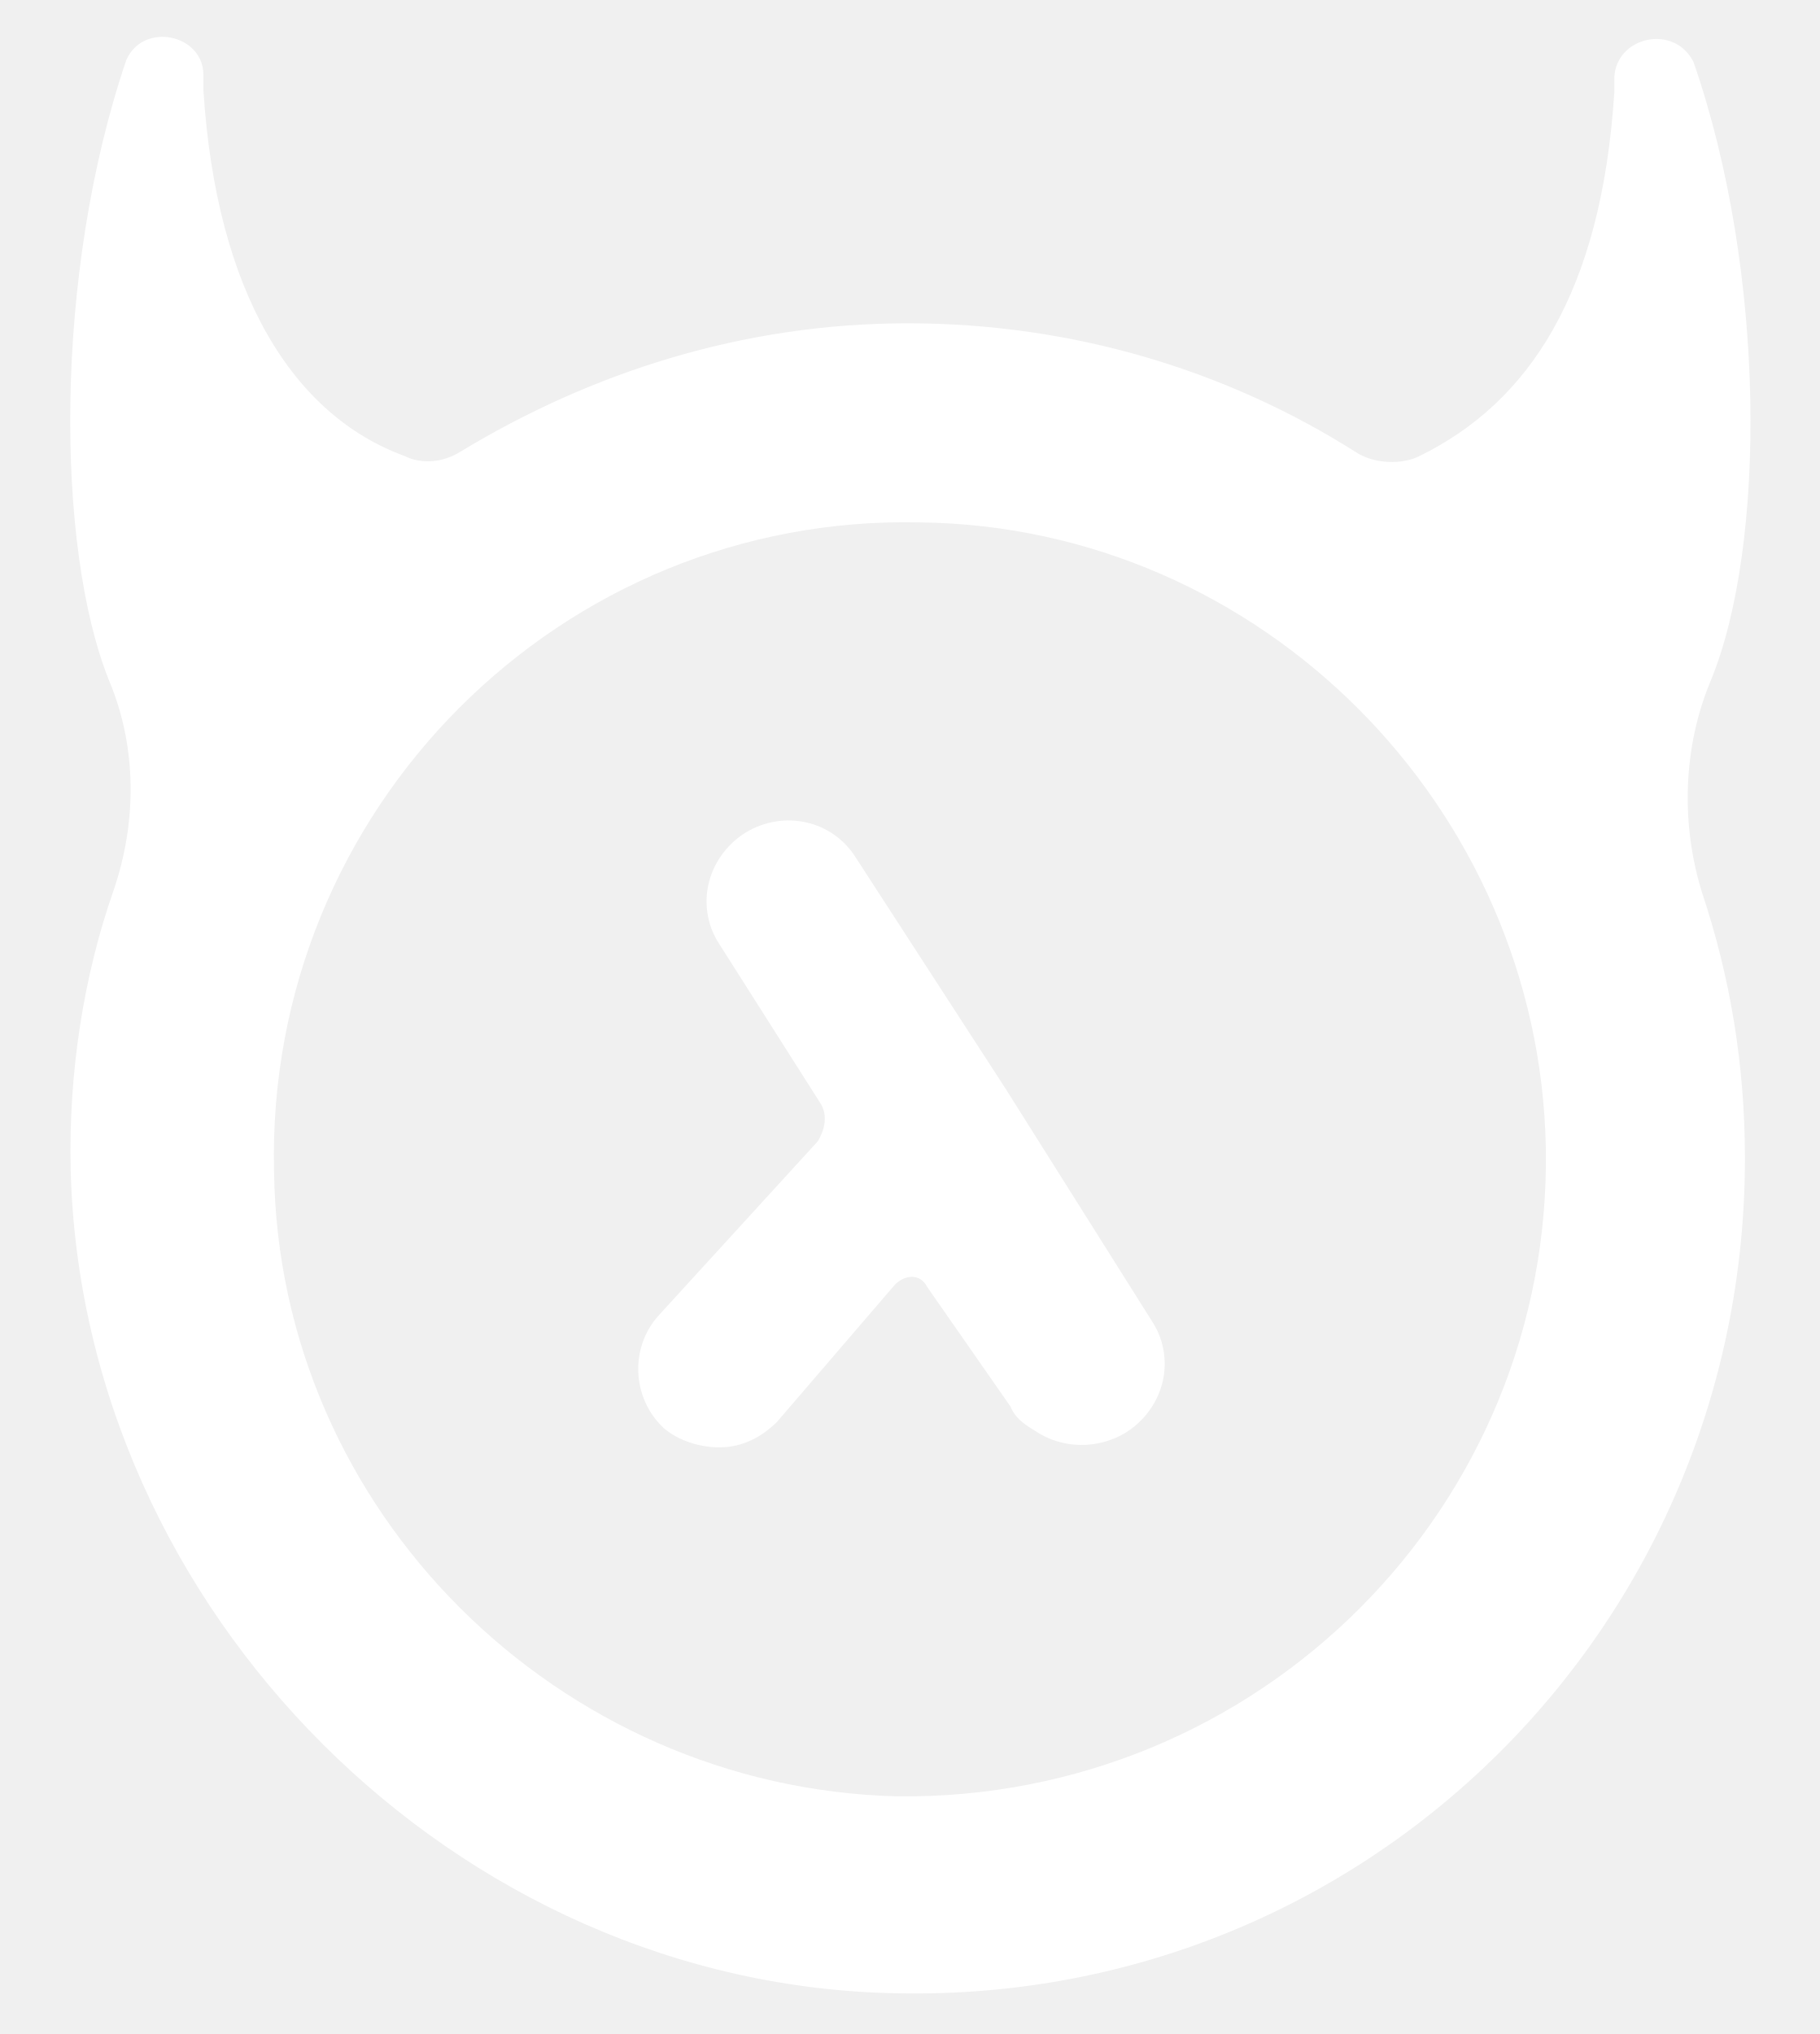
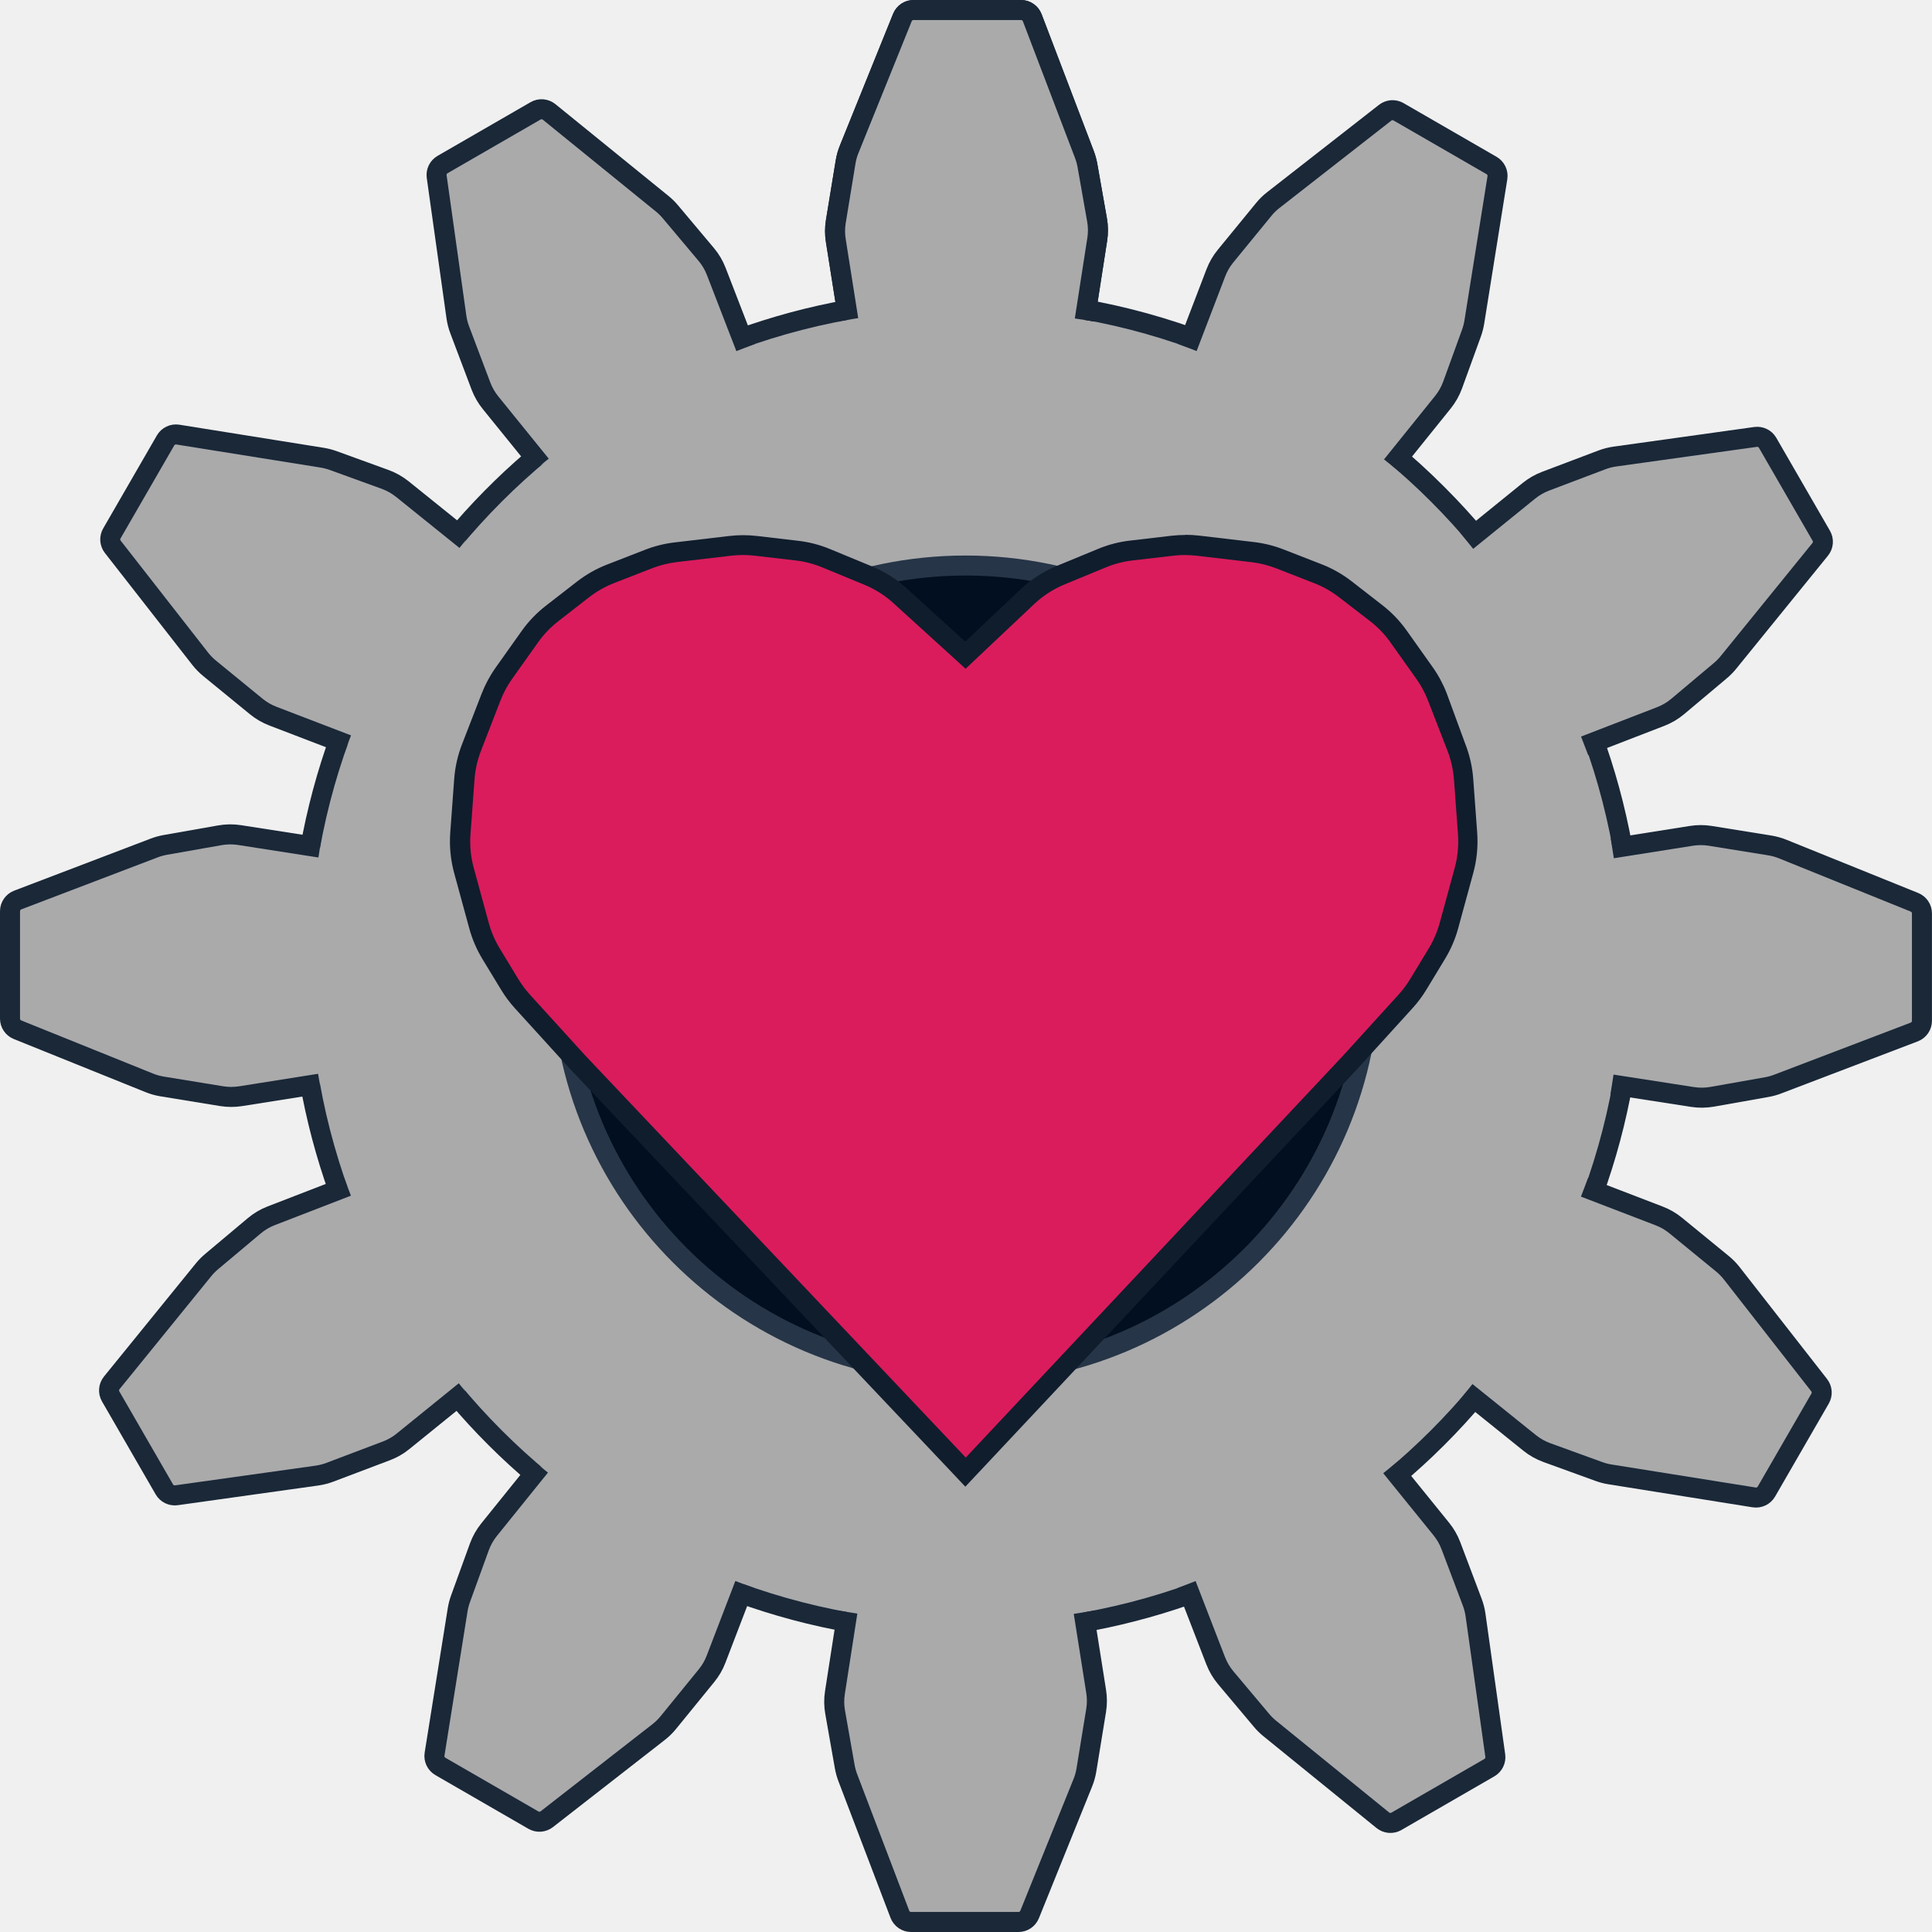
- <svg xmlns="http://www.w3.org/2000/svg" version="1.1" x="0px" y="0px" viewBox="0 0 85 95" style="enable-background:new 0 0 85 95;" xml:space="preserve">
-   <style type="text/css">
- 	.st0{fill:#FFFFFF;}
- </style>
-   <g id="Layer_2">
- </g>
-   <g id="Layer_1">
-     <g>
-       <path class="st0" d="M79.9,31.8c2.6-6.3,2.6-19.1-0.8-28.9l0,0c-0.9-1.8-3.6-1.2-3.7,0.7v0.7c-0.6,9.4-4,14.5-9.1,17    c-0.8,0.4-2.1,0.4-3-0.2c-6-3.8-13.2-6-20.9-6s-14.8,2.3-20.9,6c-0.8,0.5-1.8,0.6-2.6,0.2c-5.2-1.9-8.8-7.6-9.4-17.1V3.5    C9.5,1.6,6.7,1,5.9,2.8c-3.4,10-3.3,22.8-0.8,29c1.3,3.1,1.3,6.6,0.2,9.8c-1.4,4-2.1,8.5-2,13c0.5,20.6,18,38.2,38.7,38.5    C63.8,93.5,81.5,76,81.5,54.1c0-4.4-0.7-8.5-2-12.4C78.5,38.5,78.6,34.9,79.9,31.8z M41.9,83.9C26.1,83.5,13,70.6,12.8,54.7    C12.4,37.8,26.2,24,43,24.4c15.9,0.2,28.9,13.3,29.2,29.2C72.5,70.4,58.8,84.1,41.9,83.9z" />
-       <path class="st0" d="M47,50.9l-7-10.8c-1.1-1.8-3.4-2.3-5.2-1.2c-1.1,0.7-1.8,1.9-1.8,3.2c0,0.7,0.2,1.4,0.6,2l4.7,7.4    c0.4,0.6,0.2,1.3-0.1,1.8l-7.4,8.1c-1.4,1.5-1.3,3.9,0.2,5.3c0.7,0.6,1.7,0.9,2.6,0.9c1.1,0,2-0.5,2.7-1.2l5.5-6.4    c0.5-0.5,1.2-0.5,1.5,0.1l3.9,5.6c0.2,0.5,0.6,0.8,1.1,1.1c1.3,0.9,3,0.9,4.3,0.1l0,0c1.1-0.7,1.8-1.9,1.8-3.2    c0-0.7-0.2-1.4-0.6-2L47,50.9z" />
+ <svg xmlns="http://www.w3.org/2000/svg" viewBox="0 0 482.34 482.34">
+   <defs>
+     <style>.cls-1{fill:#aaaaab;}.cls-2{fill:#1a2838;}.cls-3{fill:#010f20;}.cls-4{fill:#263547;}.cls-5{fill:none;stroke:#1a2838;stroke-miterlimit:10;stroke-width:5px;}.cls-6{fill:#da1c5c;}.cls-7{fill:#101d2d;}</style>
+   </defs>
+   <g id="Gear">
+     <g id="outter_gear" data-name="outter gear">
+       <circle class="cls-1" cx="241.25" cy="241.11" r="166.46" />
+       <path class="cls-2" d="M250.14,85.08a164,164,0,1,1-164,164,163.95,163.95,0,0,1,164-163.95m0-5a168.94,168.94,0,1,0,119.47,49.48A167.87,167.87,0,0,0,250.14,80.08Z" transform="translate(-8.89 -7.92)" />
+     </g>
+     <g id="inner_hub" data-name="inner hub">
+       <circle class="cls-3" cx="241.11" cy="242.08" r="100.89" />
+       <path class="cls-4" d="M250,151.61A98.39,98.39,0,1,1,151.61,250,98.39,98.39,0,0,1,250,151.61m0-5A103.39,103.39,0,1,0,353.39,250,103.51,103.51,0,0,0,250,146.61Z" transform="translate(-8.89 -7.92)" />
+     </g>
+     <g id="gears">
+       <path class="cls-1" d="M220.68,87.73,217.56,68a14.9,14.9,0,0,1,0-4.76L220,48.37a14.78,14.78,0,0,1,.9-3.2L234.18,12.3A3,3,0,0,1,237,10.42h26.8a3,3,0,0,1,2.8,1.93l13,34.09a15.38,15.38,0,0,1,.77,2.75l2.4,13.61a14.71,14.71,0,0,1,.05,4.91l-3.12,20.1" transform="translate(-8.89 -7.92)" />
+       <path class="cls-5" d="M220.68,87.73,217.56,68a14.9,14.9,0,0,1,0-4.76L220,48.37a14.78,14.78,0,0,1,.9-3.2L234.18,12.3A3,3,0,0,1,237,10.42h26.8a3,3,0,0,1,2.8,1.93l13,34.09a15.38,15.38,0,0,1,.77,2.75l2.4,13.61a14.71,14.71,0,0,1,.05,4.91l-3.12,20.1" transform="translate(-8.89 -7.92)" />
+       <path class="cls-1" d="M143.94,124l-12.56-15.51A15.21,15.21,0,0,1,129,104.4l-5.33-14.11a15,15,0,0,1-.83-3.22L117.91,52a3,3,0,0,1,1.47-3l23.21-13.4a3,3,0,0,1,3.4.27l28.33,23a14.76,14.76,0,0,1,2,2l8.89,10.58a14.81,14.81,0,0,1,2.5,4.23l7.35,19" transform="translate(-8.89 -7.92)" />
+       <path class="cls-5" d="M143.94,124l-12.56-15.51A15.21,15.21,0,0,1,129,104.4l-5.33-14.11a15,15,0,0,1-.83-3.22L117.91,52a3,3,0,0,1,1.47-3l23.21-13.4a3,3,0,0,1,3.4.27l28.33,23a14.76,14.76,0,0,1,2,2l8.89,10.58a14.81,14.81,0,0,1,2.5,4.23l7.35,19" transform="translate(-8.89 -7.92)" />
+       <path class="cls-1" d="M95.63,193.85,77,186.7a15,15,0,0,1-4.12-2.39L61.2,174.76a15.43,15.43,0,0,1-2.33-2.38L37.05,144.44a3,3,0,0,1-.23-3.35l13.4-23.21a3,3,0,0,1,3.07-1.46l36,5.76a15.54,15.54,0,0,1,2.76.71l13,4.72a15.32,15.32,0,0,1,4.28,2.41l15.84,12.75" transform="translate(-8.89 -7.92)" />
+       <path class="cls-5" d="M95.63,193.85,77,186.7a15,15,0,0,1-4.12-2.39L61.2,174.76a15.43,15.43,0,0,1-2.33-2.38L37.05,144.44a3,3,0,0,1-.23-3.35l13.4-23.21a3,3,0,0,1,3.07-1.46l36,5.76a15.54,15.54,0,0,1,2.76.71l13,4.72a15.32,15.32,0,0,1,4.28,2.41l15.84,12.75" transform="translate(-8.89 -7.92)" />
+       <path class="cls-1" d="M88.7,278.47,69,281.59a15.2,15.2,0,0,1-4.76,0l-14.89-2.43a14.78,14.78,0,0,1-3.2-.9L13.26,265a3,3,0,0,1-1.87-2.78v-26.8a3,3,0,0,1,1.92-2.8l34.09-13a15.35,15.35,0,0,1,2.75-.76l13.61-2.4a15,15,0,0,1,4.91-.06l20.1,3.13" transform="translate(-8.89 -7.92)" />
+       <path class="cls-5" d="M88.7,278.47,69,281.59a15.2,15.2,0,0,1-4.76,0l-14.89-2.43a14.78,14.78,0,0,1-3.2-.9L13.26,265a3,3,0,0,1-1.87-2.78v-26.8a3,3,0,0,1,1.92-2.8l34.09-13a15.35,15.35,0,0,1,2.75-.76l13.61-2.4a15,15,0,0,1,4.91-.06l20.1,3.13" transform="translate(-8.89 -7.92)" />
+       <path class="cls-1" d="M125,355.21l-15.51,12.56a14.78,14.78,0,0,1-4.13,2.37l-14.11,5.34a15,15,0,0,1-3.22.83l-35.11,4.92a3,3,0,0,1-3-1.47l-13.4-23.21a3,3,0,0,1,.27-3.39l23-28.33a15.42,15.42,0,0,1,2-2l10.58-8.88a14.81,14.81,0,0,1,4.23-2.5l19-7.35" transform="translate(-8.89 -7.92)" />
+       <path class="cls-5" d="M125,355.21l-15.51,12.56a14.78,14.78,0,0,1-4.13,2.37l-14.11,5.34a15,15,0,0,1-3.22.83l-35.11,4.92a3,3,0,0,1-3-1.47l-13.4-23.21a3,3,0,0,1,.27-3.39l23-28.33a15.42,15.42,0,0,1,2-2l10.58-8.88a14.81,14.81,0,0,1,4.23-2.5l19-7.35" transform="translate(-8.89 -7.92)" />
+       <path class="cls-1" d="M194.81,403.52l-7.15,18.63a14.75,14.75,0,0,1-2.39,4.12L175.72,438a15,15,0,0,1-2.38,2.33L145.4,462.1a3,3,0,0,1-3.34.23l-23.21-13.4a3,3,0,0,1-1.47-3.07l5.76-36a15.32,15.32,0,0,1,.71-2.76l4.72-13a15,15,0,0,1,2.42-4.28L143.74,374" transform="translate(-8.89 -7.92)" />
+       <path class="cls-5" d="M194.81,403.52l-7.15,18.63a14.75,14.75,0,0,1-2.39,4.12L175.72,438a15,15,0,0,1-2.38,2.33L145.4,462.1a3,3,0,0,1-3.34.23l-23.21-13.4a3,3,0,0,1-1.47-3.07l5.76-36a15.32,15.32,0,0,1,.71-2.76l4.72-13a15,15,0,0,1,2.42-4.28L143.74,374" transform="translate(-8.89 -7.92)" />
+       <path class="cls-1" d="M279.43,410.45l3.12,19.72a14.91,14.91,0,0,1,0,4.76l-2.43,14.88a14.87,14.87,0,0,1-.9,3.21l-13.28,32.87a3,3,0,0,1-2.79,1.87h-26.8a3,3,0,0,1-2.8-1.93l-13-34.09a15.48,15.48,0,0,1-.76-2.74l-2.4-13.61a14.78,14.78,0,0,1-.05-4.92l3.12-20.09" transform="translate(-8.89 -7.92)" />
+       <path class="cls-5" d="M279.43,410.45l3.12,19.72a14.91,14.91,0,0,1,0,4.76l-2.43,14.88a14.87,14.87,0,0,1-.9,3.21l-13.28,32.87a3,3,0,0,1-2.79,1.87h-26.8a3,3,0,0,1-2.8-1.93l-13-34.09a15.48,15.48,0,0,1-.76-2.74l-2.4-13.61a14.78,14.78,0,0,1-.05-4.92l3.12-20.09" transform="translate(-8.89 -7.92)" />
+       <path class="cls-1" d="M356.17,374.15l12.56,15.51a15.06,15.06,0,0,1,2.38,4.13l5.33,14.11a15,15,0,0,1,.83,3.22l4.93,35.11a3,3,0,0,1-1.48,3l-23.21,13.4a3,3,0,0,1-3.39-.27l-28.33-23a14.76,14.76,0,0,1-2-2l-8.89-10.58a15.09,15.09,0,0,1-2.5-4.23l-7.35-19" transform="translate(-8.89 -7.92)" />
+       <path class="cls-5" d="M356.17,374.15l12.56,15.51a15.06,15.06,0,0,1,2.38,4.13l5.33,14.11a15,15,0,0,1,.83,3.22l4.93,35.11a3,3,0,0,1-1.48,3l-23.21,13.4a3,3,0,0,1-3.39-.27l-28.33-23a14.76,14.76,0,0,1-2-2l-8.89-10.58a15.09,15.09,0,0,1-2.5-4.23l-7.35-19" transform="translate(-8.89 -7.92)" />
+       <path class="cls-1" d="M404.48,304.33l18.64,7.16a15,15,0,0,1,4.12,2.39l11.67,9.55a15,15,0,0,1,2.33,2.38l21.82,27.93a3,3,0,0,1,.23,3.35l-13.4,23.21a3,3,0,0,1-3.07,1.46l-36-5.75a14.75,14.75,0,0,1-2.76-.72l-13-4.72a15.07,15.07,0,0,1-4.28-2.41l-15.84-12.75" transform="translate(-8.89 -7.92)" />
+       <path class="cls-5" d="M404.48,304.33l18.64,7.16a15,15,0,0,1,4.12,2.39l11.67,9.55a15,15,0,0,1,2.33,2.38l21.82,27.93a3,3,0,0,1,.23,3.35l-13.4,23.21a3,3,0,0,1-3.07,1.46l-36-5.75a14.75,14.75,0,0,1-2.76-.72l-13-4.72a15.07,15.07,0,0,1-4.28-2.41l-15.84-12.75" transform="translate(-8.89 -7.92)" />
+       <path class="cls-1" d="M411.41,219.72l19.72-3.12a14.9,14.9,0,0,1,4.76,0L450.78,219a14.94,14.94,0,0,1,3.2.9l32.87,13.28a3,3,0,0,1,1.87,2.78v26.8a3,3,0,0,1-1.93,2.81l-34.09,13a14.46,14.46,0,0,1-2.74.76l-13.61,2.41a15,15,0,0,1-4.91.05l-20.1-3.12" transform="translate(-8.89 -7.92)" />
+       <path class="cls-5" d="M411.41,219.72l19.72-3.12a14.9,14.9,0,0,1,4.76,0L450.78,219a14.94,14.94,0,0,1,3.2.9l32.87,13.28a3,3,0,0,1,1.87,2.78v26.8a3,3,0,0,1-1.93,2.81l-34.09,13a14.46,14.46,0,0,1-2.74.76l-13.61,2.41a15,15,0,0,1-4.91.05l-20.1-3.12" transform="translate(-8.89 -7.92)" />
+       <path class="cls-1" d="M375.11,143l15.51-12.57a15.29,15.29,0,0,1,4.13-2.37l14.11-5.34a14.92,14.92,0,0,1,3.22-.82L447.19,117a3,3,0,0,1,3,1.47l13.4,23.21a3,3,0,0,1-.27,3.39l-23,28.34a14.76,14.76,0,0,1-2,2l-10.58,8.89a15,15,0,0,1-4.23,2.5l-19,7.34" transform="translate(-8.89 -7.92)" />
+       <path class="cls-5" d="M375.11,143l15.51-12.57a15.29,15.29,0,0,1,4.13-2.37l14.11-5.34a14.92,14.92,0,0,1,3.22-.82L447.19,117a3,3,0,0,1,3,1.47l13.4,23.21a3,3,0,0,1-.27,3.39l-23,28.34a14.76,14.76,0,0,1-2,2l-10.58,8.89a15,15,0,0,1-4.23,2.5l-19,7.34" transform="translate(-8.89 -7.92)" />
+       <path class="cls-1" d="M305.3,94.67,312.45,76a15,15,0,0,1,2.39-4.12l9.55-11.67a14.18,14.18,0,0,1,2.38-2.33l27.94-21.82a3,3,0,0,1,3.34-.23l23.21,13.4a3,3,0,0,1,1.47,3.07l-5.76,36a15.54,15.54,0,0,1-.71,2.76l-4.72,13a15.1,15.1,0,0,1-2.42,4.28l-12.75,15.84" transform="translate(-8.89 -7.92)" />
+       <path class="cls-5" d="M305.3,94.67,312.45,76a15,15,0,0,1,2.39-4.12l9.55-11.67a14.18,14.18,0,0,1,2.38-2.33l27.94-21.82a3,3,0,0,1,3.34-.23l23.21,13.4a3,3,0,0,1,1.47,3.07l-5.76,36a15.54,15.54,0,0,1-.71,2.76l-4.72,13a15.1,15.1,0,0,1-2.42,4.28l-12.75,15.84" transform="translate(-8.89 -7.92)" />
+       <path class="cls-1" d="M220.68,87.73,217.56,68a14.9,14.9,0,0,1,0-4.76L220,48.37a14.78,14.78,0,0,1,.9-3.2L234.18,12.3A3,3,0,0,1,237,10.42h26.8a3,3,0,0,1,2.8,1.93l13,34.09a15.38,15.38,0,0,1,.77,2.75l2.4,13.61a14.71,14.71,0,0,1,.05,4.91l-3.12,20.1" transform="translate(-8.89 -7.92)" />
+       <path class="cls-5" d="M220.68,87.73,217.56,68a14.9,14.9,0,0,1,0-4.76L220,48.37a14.78,14.78,0,0,1,.9-3.2L234.18,12.3A3,3,0,0,1,237,10.42h26.8a3,3,0,0,1,2.8,1.93l13,34.09a15.38,15.38,0,0,1,.77,2.75l2.4,13.61a14.71,14.71,0,0,1,.05,4.91l-3.12,20.1" transform="translate(-8.89 -7.92)" />
    </g>
  </g>
+   <g id="Heart">
+     <path class="cls-6" d="M153.2,273.15l-13.85-15.24a28,28,0,0,1-3.17-4.24L131.53,246a27.61,27.61,0,0,1-3-7l-3.75-13.74a27.4,27.4,0,0,1-.9-9.19l1-13.63a27.74,27.74,0,0,1,1.79-8l4.86-12.51a27.17,27.17,0,0,1,3.22-6l6.46-9.1a27.55,27.55,0,0,1,5.62-5.84l7.72-6a27.86,27.86,0,0,1,6.8-3.85l9.51-3.71a27.39,27.39,0,0,1,6.78-1.69l13.61-1.6a28.65,28.65,0,0,1,3.21-.19,26,26,0,0,1,3.18.19l10.24,1.19a27.4,27.4,0,0,1,7.33,1.9l10.51,4.34a27.36,27.36,0,0,1,8,5.07L250,171.5l15.43-14.56a27.18,27.18,0,0,1,8.37-5.41l10.29-4.25a27.33,27.33,0,0,1,7.32-1.9l10.25-1.19a26,26,0,0,1,3.18-.19,28.65,28.65,0,0,1,3.21.19l13.61,1.6a27.39,27.39,0,0,1,6.78,1.69l9.51,3.71a27.47,27.47,0,0,1,6.79,3.85l7.73,6a27.55,27.55,0,0,1,5.62,5.84l6.46,9.1a27.39,27.39,0,0,1,3.22,6l4.85,12.51a27.41,27.41,0,0,1,1.79,8l1,13.63a27.4,27.4,0,0,1-.9,9.19L370.71,239a27.61,27.61,0,0,1-3,7L363,253.67a27.32,27.32,0,0,1-3.16,4.24l-13.82,15.2L250,375.46Z" transform="translate(-8.89 -7.92)" />
+     <path class="cls-7" d="M304.81,146.5a26,26,0,0,1,2.92.17l13.6,1.6a25.14,25.14,0,0,1,6.17,1.54l9.51,3.71a25.18,25.18,0,0,1,6.18,3.5l7.72,5.95a24.8,24.8,0,0,1,5.11,5.32l6.46,9.09a25.12,25.12,0,0,1,2.93,5.45l4.85,12.51a25.09,25.09,0,0,1,1.63,7.25l1,13.62a25.05,25.05,0,0,1-.81,8.36l-3.75,13.75a25.56,25.56,0,0,1-2.74,6.38l-4.65,7.67a25.32,25.32,0,0,1-2.88,3.86l-13.82,15.2L250,371.81,155,271.43l-13.82-15.2a25.32,25.32,0,0,1-2.88-3.86l-4.65-7.67a24.85,24.85,0,0,1-2.74-6.38l-3.75-13.75a24.8,24.8,0,0,1-.81-8.36l1-13.62a24.77,24.77,0,0,1,1.63-7.25l4.85-12.51a24.7,24.7,0,0,1,2.93-5.45l6.46-9.09a24.8,24.8,0,0,1,5.11-5.32L156,157a25,25,0,0,1,6.18-3.5l9.51-3.71a25.17,25.17,0,0,1,6.16-1.54l13.61-1.6a25.85,25.85,0,0,1,2.92-.17,25.46,25.46,0,0,1,2.89.17l10.25,1.19a25.17,25.17,0,0,1,6.65,1.73l10.52,4.34a24.85,24.85,0,0,1,7.27,4.61l18,16.36,17.11-16.14a25.06,25.06,0,0,1,7.61-4.92l10.3-4.25a25,25,0,0,1,6.65-1.73l10.25-1.19a25.46,25.46,0,0,1,2.89-.17m0-5a31.05,31.05,0,0,0-3.47.2l-10.25,1.2a29.43,29.43,0,0,0-8,2.07l-10.3,4.25a30,30,0,0,0-9.13,5.9l-13.74,13-14.58-13.25a29.86,29.86,0,0,0-8.73-5.53L216.12,145a29.4,29.4,0,0,0-8-2.07l-10.25-1.2a30.74,30.74,0,0,0-3.46-.2,29.39,29.39,0,0,0-3.51.21l-13.6,1.6a29.85,29.85,0,0,0-7.4,1.85l-9.51,3.7a29.83,29.83,0,0,0-7.41,4.2l-7.73,6a29.87,29.87,0,0,0-6.13,6.37l-6.46,9.1a30,30,0,0,0-3.52,6.53l-4.85,12.51a29.92,29.92,0,0,0-2,8.71l-1,13.62a30,30,0,0,0,1,10l3.75,13.74a30,30,0,0,0,3.28,7.66l4.66,7.67a29.47,29.47,0,0,0,3.45,4.63l13.82,15.2,0,0,0,0,95,100.39,3.64,3.86,3.64-3.87,94.2-100.39,0,0,0,0,13.81-15.2a29.53,29.53,0,0,0,3.46-4.63l4.65-7.67a29.7,29.7,0,0,0,3.29-7.66l3.75-13.74a30,30,0,0,0,1-10l-1-13.62a29.93,29.93,0,0,0-2-8.71L370.07,181a30,30,0,0,0-3.51-6.53l-6.46-9.1A29.92,29.92,0,0,0,354,159l-7.72-6a29.89,29.89,0,0,0-7.42-4.2l-9.5-3.7a30.07,30.07,0,0,0-7.4-1.85l-13.61-1.6a29.1,29.1,0,0,0-3.5-.21Z" transform="translate(-8.89 -7.92)" />
+   </g>
</svg>
